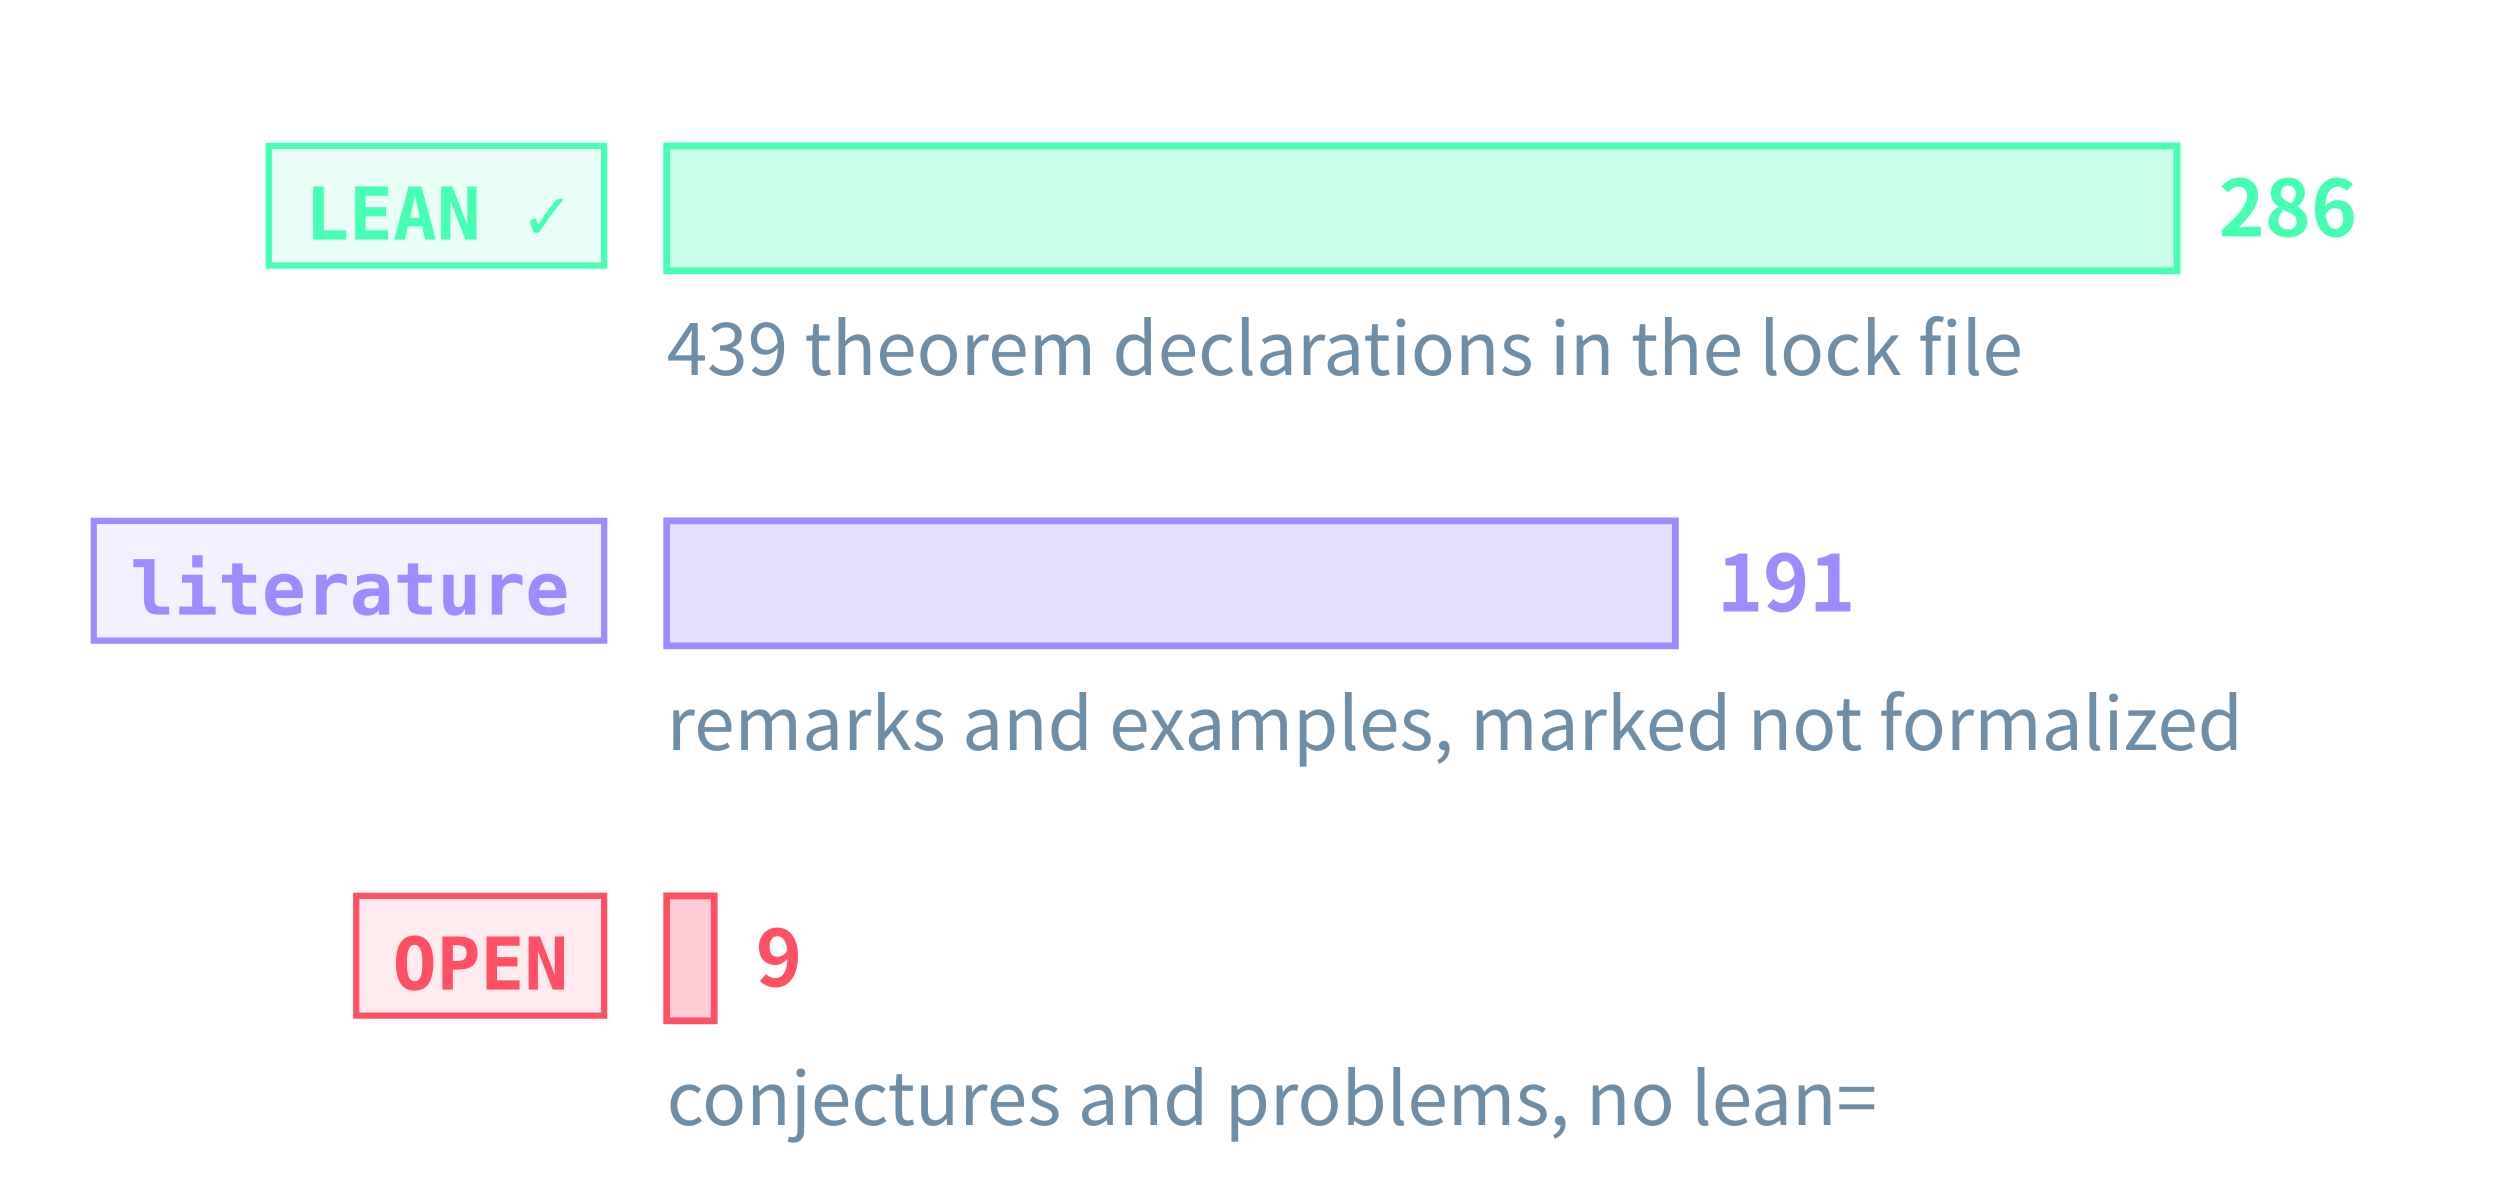
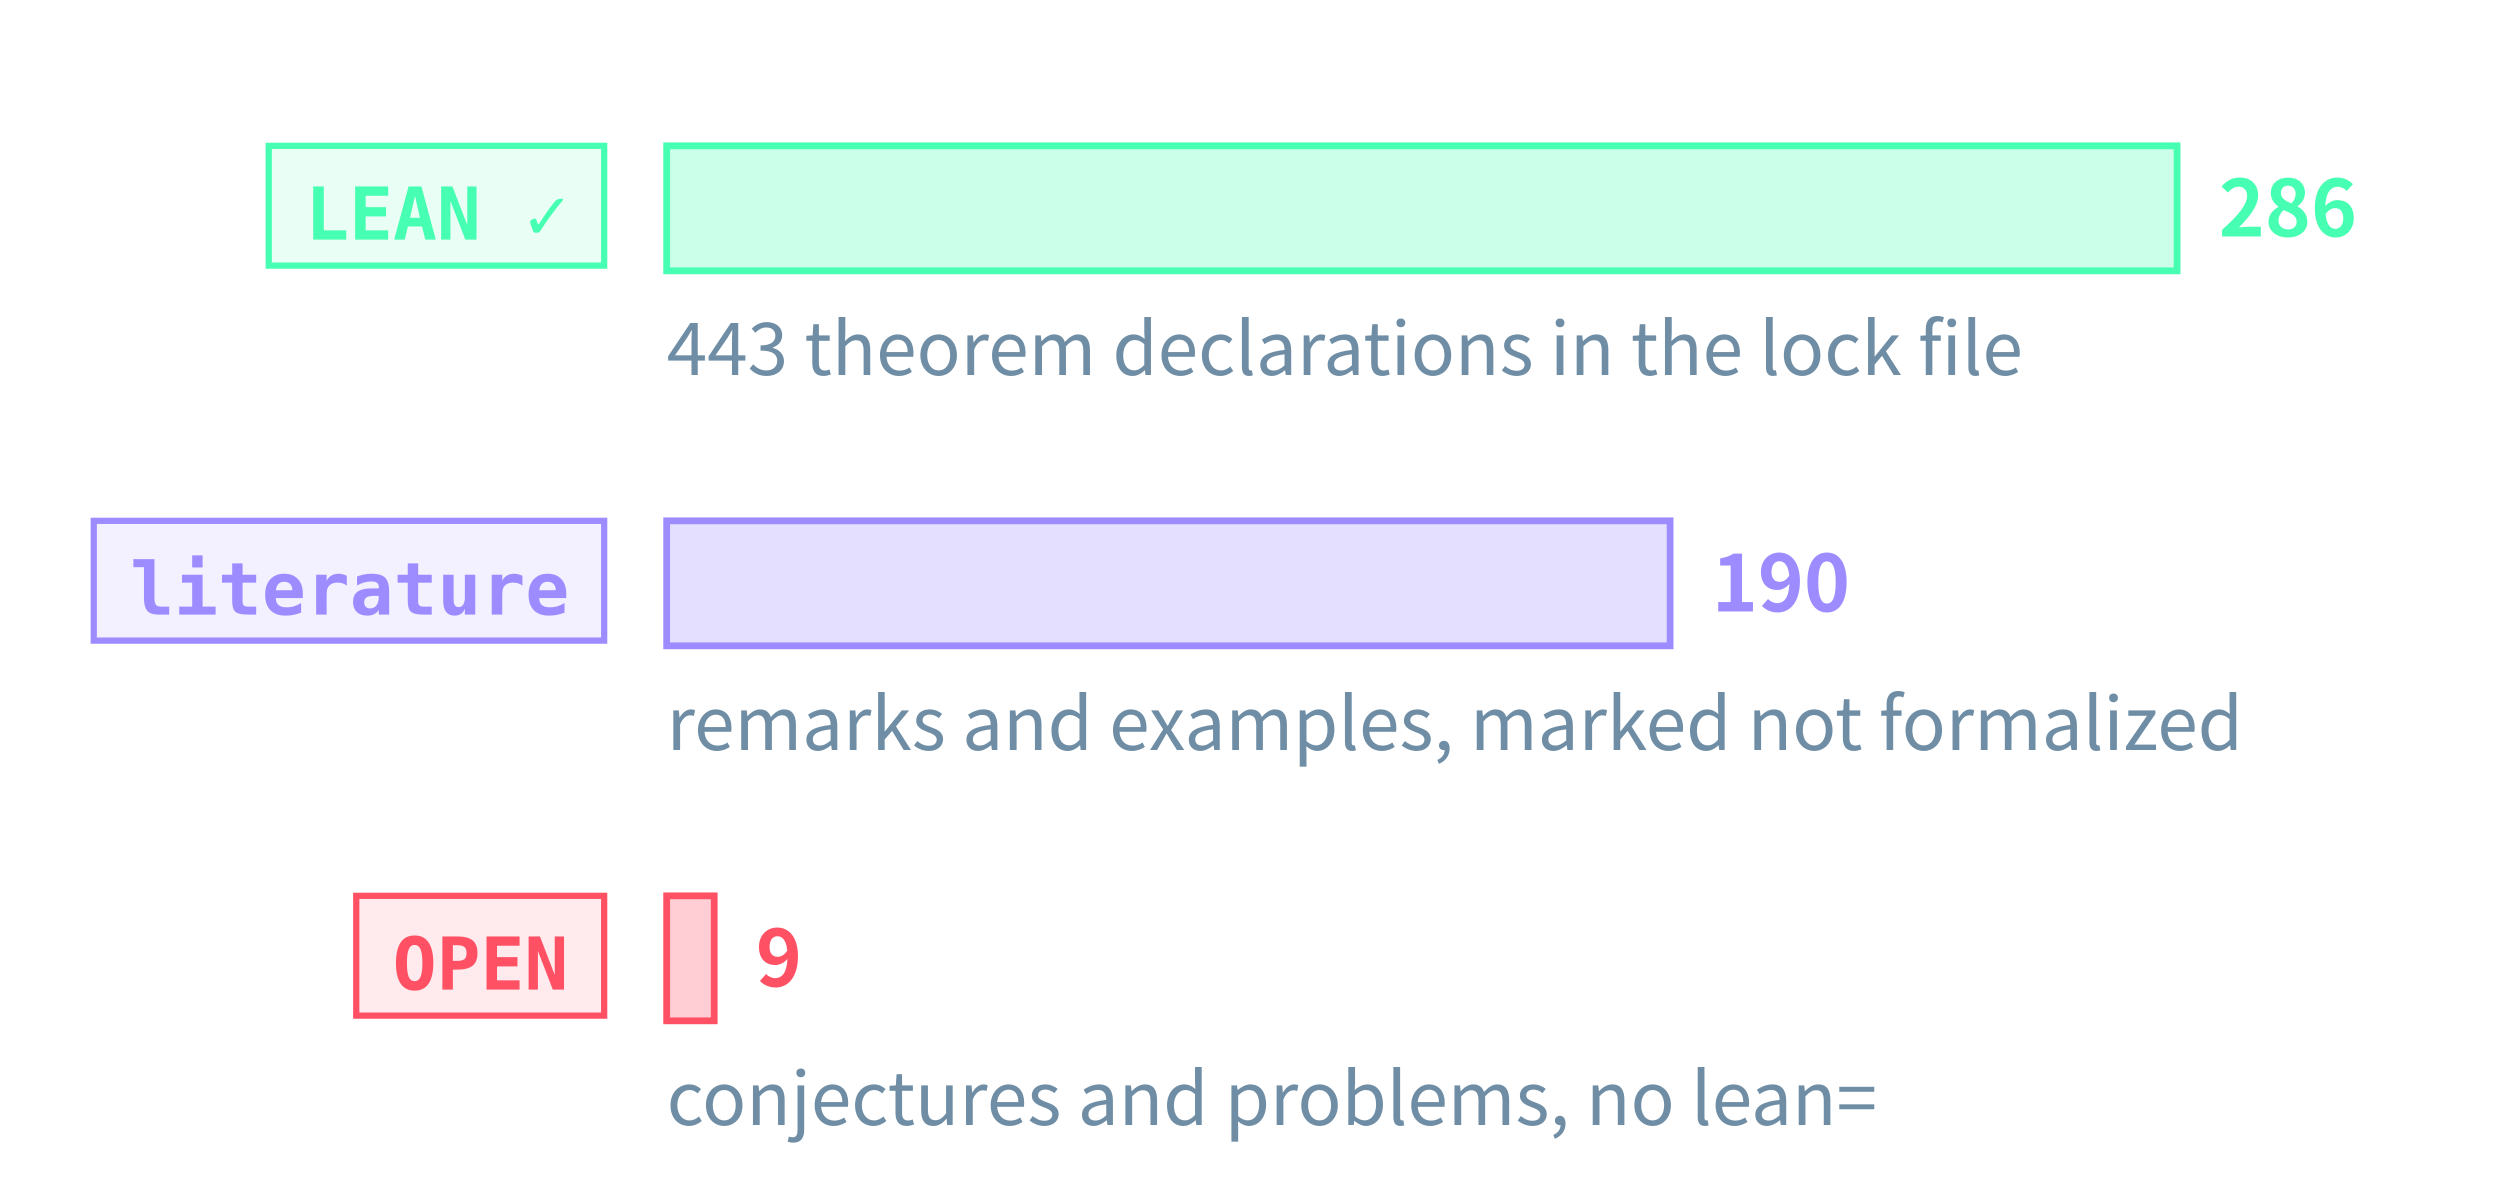
<svg xmlns="http://www.w3.org/2000/svg" class="tr-fig" data-tr-fig="prelude-three-tiers" data-lang="en" viewBox="0 0 480 230" width="480" height="230" font-family="'Noto Sans SC', 'Noto Sans CJK SC', 'Source Sans 3', 'PingFang SC', 'Microsoft YaHei', system-ui, sans-serif" role="img" aria-label="Three bars, each with a tag. The top bar is green, tagged LEAN ✓: the theorems, lemmas, propositions and corollaries with a Lean reference, the longest. The middle bar is violet, tagged “literature”: the remarks and examples marked as literature results. The bottom bar is red, tagged OPEN: the open conjectures and problems, very short. Each bar ends in its count; under the green bar a note gives the number of theorem declarations in the lock file.">
  <style>.ts-ink{stroke:#d4efff}.tf-ink{fill:#d4efff}.ts-dim{stroke:#6f8ea5}.tf-dim{fill:#6f8ea5}.ts-faint{stroke:#34506a}.tf-faint{fill:#34506a}.ts-edge{stroke:#143049}.tf-edge{fill:#143049}.ts-hot{stroke:#1f5d7c}.tf-hot{fill:#1f5d7c}.ts-bg{stroke:#03060c}.tf-bg{fill:#03060c}.ts-panel{stroke:#07101b}.tf-panel{fill:#07101b}.ts-sheet{stroke:#050c16}.tf-sheet{fill:#050c16}.ts-cyan{stroke:#19f0ff}.tf-cyan{fill:#19f0ff}.ts-magenta{stroke:#ff2fd0}.tf-magenta{fill:#ff2fd0}.ts-amber{stroke:#ffc83d}.tf-amber{fill:#ffc83d}.ts-violet{stroke:#9d8cff}.tf-violet{fill:#9d8cff}.ts-ok{stroke:#46ffb2}.tf-ok{fill:#46ffb2}.ts-warn{stroke:#ff5064}.tf-warn{fill:#ff5064}.ts-blue{stroke:#2a7bff}.tf-blue{fill:#2a7bff}.ts-orange{stroke:#ff8a3c}.tf-orange{fill:#ff8a3c}.ts-sigma{stroke:#cfe3ff}.tf-sigma{fill:#cfe3ff}</style>
  <rect x="51.6" y="28" width="64.4" height="23" class="ts-ok tf-ok" stroke-width="1.2" fill-opacity="0.12" />
  <text class="tf-ok tr-fig-mono" x="58.6" y="46" font-size="14" font-family="'JetBrains Mono', 'DejaVu Sans Mono', ui-monospace, Menlo, Consolas, monospace" font-weight="600">LEAN ✓</text>
  <rect x="128" y="28" width="290" height="24" class="ts-ok tf-ok" stroke-width="1.3" fill-opacity="0.28" />
  <text class="tf-ok" x="426" y="45.4" font-size="15" font-weight="600">286</text>
  <rect x="18" y="100" width="98" height="23" class="ts-violet tf-violet" stroke-width="1.2" fill-opacity="0.12" />
  <text class="tf-violet tr-fig-mono" x="25" y="118" font-size="14" font-family="'JetBrains Mono', 'DejaVu Sans Mono', ui-monospace, Menlo, Consolas, monospace" font-weight="600">literature</text>
-   <rect x="128" y="100" width="193.67" height="24" class="ts-violet tf-violet" stroke-width="1.3" fill-opacity="0.28" />
-   <text class="tf-violet" x="329.67" y="117.4" font-size="15" font-weight="600">191</text>
+   <rect x="128" y="100" width="192.66" height="24" class="ts-violet tf-violet" stroke-width="1.3" fill-opacity="0.28" />
+   <text class="tf-violet" x="328.66" y="117.4" font-size="15" font-weight="600">190</text>
  <rect x="68.4" y="172" width="47.6" height="23" class="ts-warn tf-warn" stroke-width="1.2" fill-opacity="0.12" />
  <text class="tf-warn tr-fig-mono" x="75.4" y="190" font-size="14" font-family="'JetBrains Mono', 'DejaVu Sans Mono', ui-monospace, Menlo, Consolas, monospace" font-weight="600">OPEN</text>
  <rect x="128" y="172" width="9.13" height="24" class="ts-warn tf-warn" stroke-width="1.3" fill-opacity="0.28" />
  <text class="tf-warn" x="145.13" y="189.4" font-size="15" font-weight="600">9</text>
-   <text class="tf-dim" x="128" y="72" font-size="14">439 theorem declarations in the lock file</text>
+   <text class="tf-dim" x="128" y="72" font-size="14">443 theorem declarations in the lock file</text>
  <text class="tf-dim" x="128" y="144" font-size="14">remarks and examples, marked not formalized</text>
  <text class="tf-dim" x="128" y="216" font-size="14">conjectures and problems, no lean=</text>
</svg>
